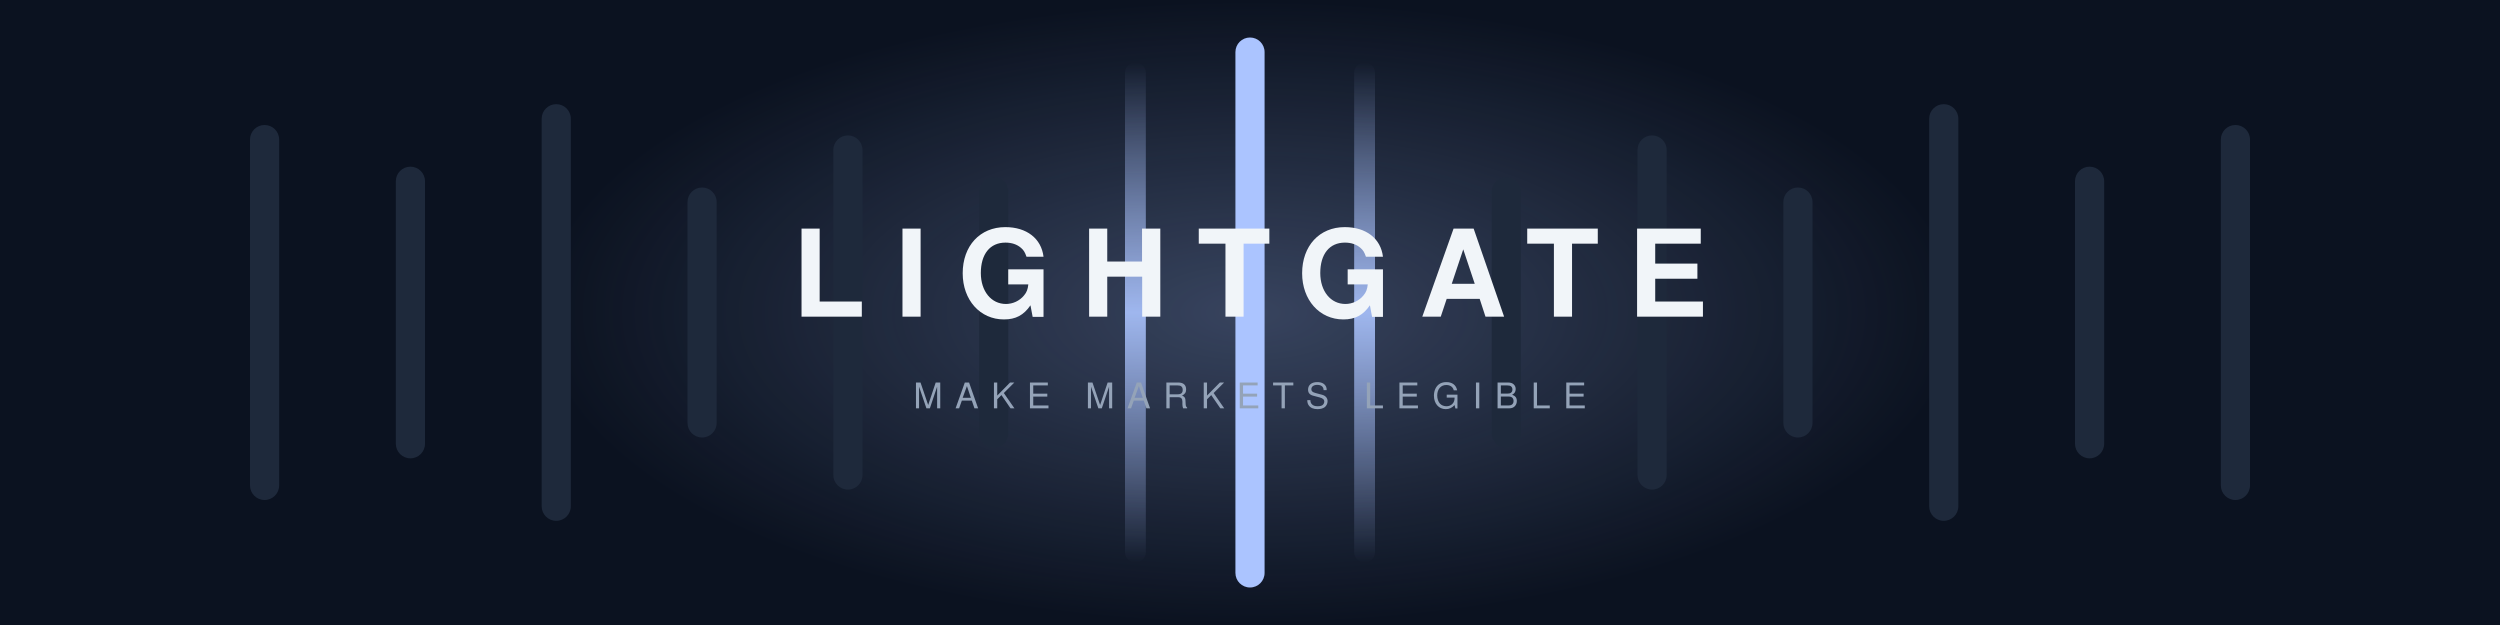
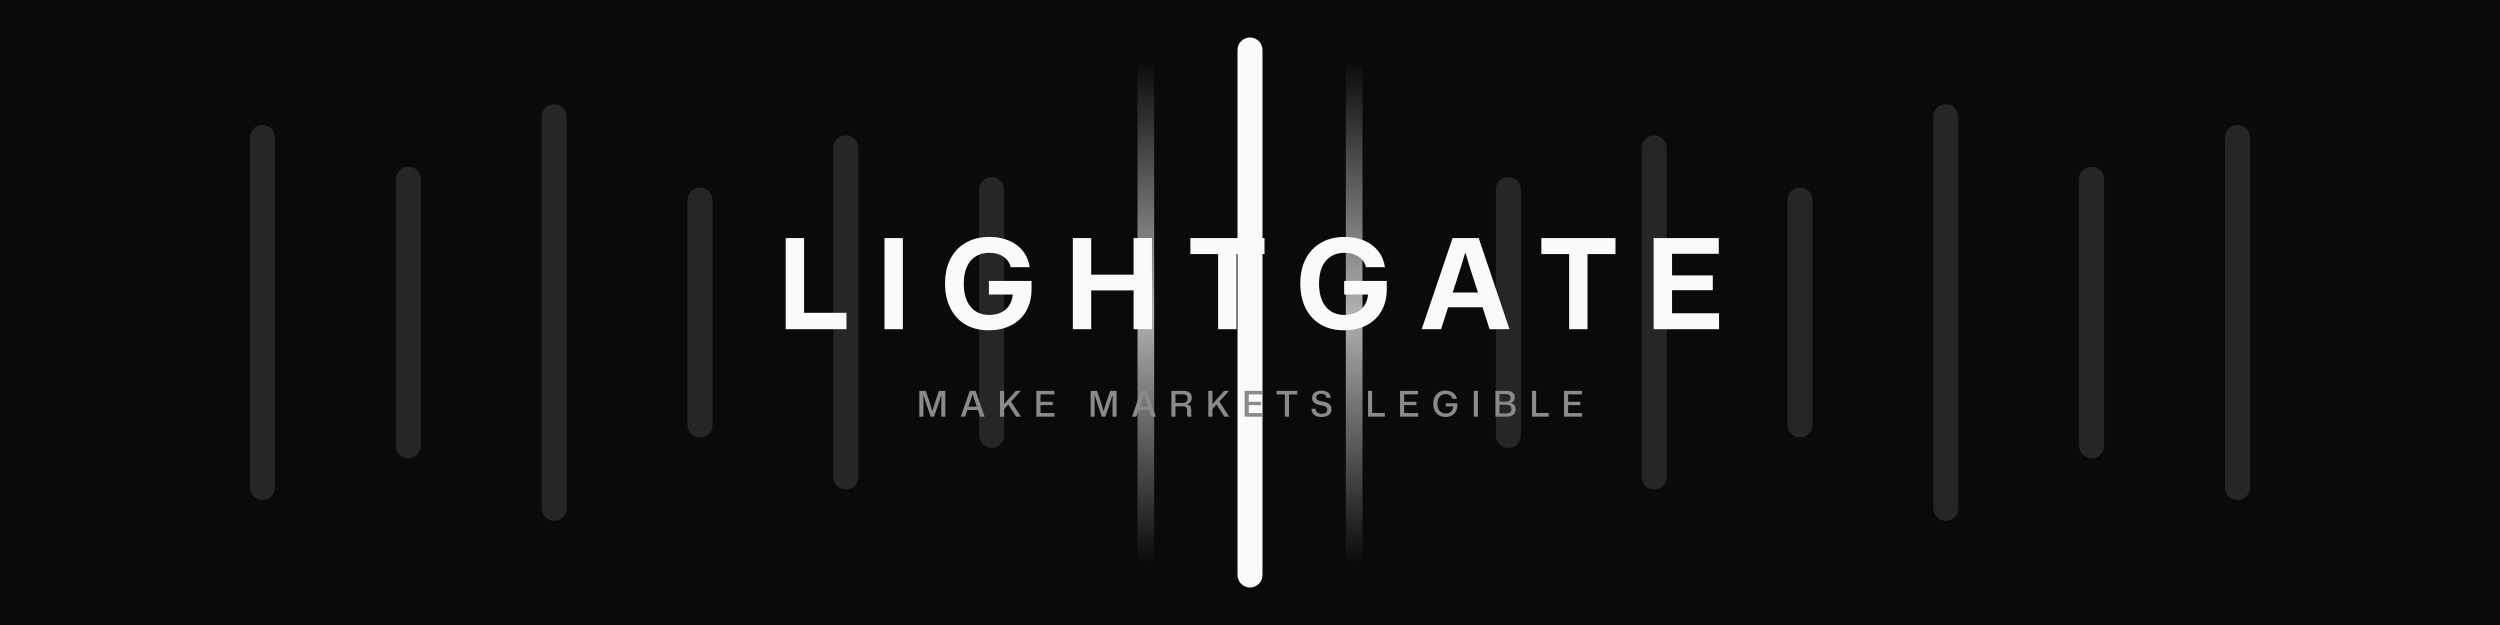
<svg xmlns="http://www.w3.org/2000/svg" width="1200" height="300" viewBox="0 0 1200 300" role="img" aria-label="Lightgate">
  <defs>
    <linearGradient id="glow" x1="0" y1="0" x2="0" y2="1">
-       <stop offset="0" stop-color="#ABC4FF" stop-opacity="0" />
-       <stop offset="0.5" stop-color="#ABC4FF" stop-opacity="0.9" />
-       <stop offset="1" stop-color="#ABC4FF" stop-opacity="0" />
+       <stop offset="0" stop-color="#FAFAFA" stop-opacity="0" />
+       <stop offset="0.5" stop-color="#FAFAFA" stop-opacity="0.7" />
+       <stop offset="1" stop-color="#FAFAFA" stop-opacity="0" />
    </linearGradient>
-     <radialGradient id="halo" cx="0.5" cy="0.5" r="0.5">
-       <stop offset="0" stop-color="#ABC4FF" stop-opacity="0.28" />
-       <stop offset="1" stop-color="#ABC4FF" stop-opacity="0" />
-     </radialGradient>
  </defs>
-   <rect width="1200" height="300" fill="#0B1220" />
-   <g>
-     <ellipse cx="600" cy="150" rx="340" ry="150" fill="url(#halo)" />
-     <g fill="#1E293B">
-       <rect x="120" y="60" width="14" height="180" rx="7" />
-       <rect x="190" y="80" width="14" height="140" rx="7" />
-       <rect x="260" y="50" width="14" height="200" rx="7" />
-       <rect x="330" y="90" width="14" height="120" rx="7" />
-       <rect x="400" y="65" width="14" height="170" rx="7" />
-       <rect x="470" y="85" width="14" height="130" rx="7" />
-       <rect x="716" y="85" width="14" height="130" rx="7" />
-       <rect x="786" y="65" width="14" height="170" rx="7" />
-       <rect x="856" y="90" width="14" height="120" rx="7" />
-       <rect x="926" y="50" width="14" height="200" rx="7" />
-       <rect x="996" y="80" width="14" height="140" rx="7" />
-       <rect x="1066" y="60" width="14" height="180" rx="7" />
-     </g>
-     <rect x="540" y="30" width="10" height="240" rx="5" fill="url(#glow)" />
-     <rect x="650" y="30" width="10" height="240" rx="5" fill="url(#glow)" />
-     <rect x="593" y="18" width="14" height="264" rx="7" fill="#ABC4FF" />
+   <rect width="1200" height="300" fill="#0A0A0A" />
+   <g fill="#262626">
+     <rect x="120" y="60" width="12" height="180" rx="6" />
+     <rect x="190" y="80" width="12" height="140" rx="6" />
+     <rect x="260" y="50" width="12" height="200" rx="6" />
+     <rect x="330" y="90" width="12" height="120" rx="6" />
+     <rect x="400" y="65" width="12" height="170" rx="6" />
+     <rect x="470" y="85" width="12" height="130" rx="6" />
+     <rect x="718" y="85" width="12" height="130" rx="6" />
+     <rect x="788" y="65" width="12" height="170" rx="6" />
+     <rect x="858" y="90" width="12" height="120" rx="6" />
+     <rect x="928" y="50" width="12" height="200" rx="6" />
+     <rect x="998" y="80" width="12" height="140" rx="6" />
+     <rect x="1068" y="60" width="12" height="180" rx="6" />
  </g>
-   <text x="600" y="152" text-anchor="middle" font-family="Helvetica, Arial, sans-serif" font-size="58" font-weight="700" letter-spacing="14" fill="#F1F5F9">LIGHTGATE</text>
-   <text x="600" y="196" text-anchor="middle" font-family="Helvetica, Arial, sans-serif" font-size="17" letter-spacing="6" fill="#94A3B8">MAKE MARKETS LEGIBLE</text>
+   <rect x="546" y="30" width="8" height="240" rx="4" fill="url(#glow)" />
+   <rect x="646" y="30" width="8" height="240" rx="4" fill="url(#glow)" />
+   <rect x="594" y="18" width="12" height="264" rx="6" fill="#FAFAFA" />
+   <path d="M377.14 158L377.14 114.26L385.96 114.26L385.96 150.14L406.30 150.14L406.30 158M424.56 158L424.56 114.26L433.38 114.26L433.38 158M474.56 158.54Q468.14 158.54 463.43 155.78Q458.72 153.02 456.17 147.92Q453.62 142.82 453.62 136.10Q453.62 129.26 456.23 124.22Q458.84 119.18 463.67 116.45Q468.50 113.72 474.86 113.72Q480.20 113.72 484.37 115.52Q488.54 117.32 491.09 120.59Q493.64 123.86 494.24 128.24L485.12 128.24Q484.40 125.06 481.64 123.20Q478.88 121.34 474.86 121.34Q469.16 121.34 465.89 125.21Q462.62 129.08 462.62 136.10Q462.62 143.24 465.86 147.20Q469.10 151.16 474.74 151.16Q479.66 151.16 482.66 148.61Q485.66 146.06 486.14 141.38L474.68 141.38L474.68 134.84L495.14 134.84L495.14 138.80Q495.14 144.80 492.59 149.27Q490.04 153.74 485.36 156.14Q480.68 158.54 474.56 158.54M514.96 158L514.96 114.26L523.78 114.26L523.78 131.84L544.12 131.84L544.12 114.26L552.94 114.26L552.94 158L544.12 158L544.12 139.40L523.78 139.40L523.78 158M584.70 158L584.70 121.94L571.38 121.94L571.38 114.26L606.96 114.26L606.96 121.94L593.52 121.94L593.52 158M645.08 158.54Q638.66 158.54 633.95 155.78Q629.24 153.02 626.69 147.92Q624.14 142.82 624.14 136.10Q624.14 129.26 626.75 124.22Q629.36 119.18 634.19 116.45Q639.02 113.72 645.38 113.72Q650.72 113.72 654.89 115.52Q659.06 117.32 661.61 120.59Q664.16 123.86 664.76 128.24L655.64 128.24Q654.92 125.06 652.16 123.20Q649.40 121.34 645.38 121.34Q639.68 121.34 636.41 125.21Q633.14 129.08 633.14 136.10Q633.14 143.24 636.38 147.20Q639.62 151.16 645.26 151.16Q650.18 151.16 653.18 148.61Q656.18 146.06 656.66 141.38L645.20 141.38L645.20 134.84L665.66 134.84L665.66 138.80Q665.66 144.80 663.11 149.27Q660.56 153.74 655.88 156.14Q651.20 158.54 645.08 158.54M682.42 158L697.24 114.26L709.78 114.26L724.54 158L715 158L711.64 147.50L695.08 147.50L691.72 158L682.42 158M697.30 140.42L709.42 140.42L705.28 127.52L703.54 121.64L703.18 121.64L701.44 127.52M753.18 158L753.18 121.94L739.86 121.94L739.86 114.26L775.44 114.26L775.44 121.94L762 121.94L762 158M793.76 158L793.76 114.26L825.02 114.26L825.02 121.82L802.58 121.82L802.58 132.20L822.14 132.20L822.14 139.28L802.58 139.28L802.58 150.38L825.14 150.38L825.14 158" fill="#FAFAFA" />
+   <path d="M441.29 200L441.29 187.61L444.35 187.61L446.56 194.08L447.49 197.25L447.60 197.25L448.51 194.08L450.71 187.61L453.75 187.61L453.75 200L451.81 200L451.81 194.02L451.86 189.72L451.76 189.72L450.52 193.66L448.36 200L446.69 200L444.55 193.68L443.31 189.73L443.21 189.73L443.24 194.03L443.24 200M461.14 200L465.50 187.61L468.28 187.61L472.64 200L470.49 200L469.41 196.79L464.32 196.79L463.23 200L461.14 200M464.85 195.19L468.88 195.19L467.43 190.92L466.91 189.27L466.82 189.27L466.29 190.92M487.73 200L483.97 194.19L481.98 196.36L481.98 200L480.01 200L480.01 187.61L481.98 187.61L481.98 193.98L487.59 187.61L489.99 187.61L485.33 192.76L490.08 200M497.45 200L497.45 187.61L506.11 187.61L506.11 189.32L499.43 189.32L499.43 192.88L505.31 192.88L505.31 194.47L499.43 194.47L499.43 198.28L506.14 198.28L506.14 200M523.50 200L523.50 187.61L526.56 187.61L528.77 194.08L529.70 197.25L529.80 197.25L530.72 194.08L532.91 187.61L535.96 187.61L535.96 200L534.02 200L534.02 194.02L534.07 189.72L533.97 189.72L532.73 193.66L530.57 200L528.90 200L526.76 193.68L525.52 189.73L525.42 189.73L525.45 194.03L525.45 200M543.35 200L547.70 187.61L550.49 187.61L554.84 200L552.70 200L551.61 196.79L546.53 196.79L545.44 200L543.35 200M547.06 195.19L551.09 195.19L549.64 190.92L549.11 189.27L549.03 189.27L548.50 190.92M562.27 200L562.27 187.61L568.14 187.61Q569.99 187.61 571.03 188.47Q572.06 189.32 572.06 190.96Q572.06 192.11 571.48 192.89Q570.89 193.66 569.78 193.97L569.78 194.07Q570.82 194.25 571.31 194.86Q571.79 195.46 571.79 196.53L571.79 198.59Q571.79 199.05 571.83 199.38Q571.88 199.71 571.99 200L570.01 200Q569.80 199.56 569.80 198.57L569.80 196.89Q569.80 195.94 569.33 195.49Q568.87 195.04 567.69 195.04L564.24 195.04L564.24 200L562.27 200M564.24 193.42L567.71 193.42Q568.90 193.42 569.47 192.86Q570.04 192.30 570.04 191.30Q570.04 190.26 569.43 189.77Q568.82 189.27 567.71 189.27L564.24 189.27M587.70 200L583.94 194.19L581.96 196.36L581.96 200L579.98 200L579.98 187.61L581.96 187.61L581.96 193.98L587.57 187.61L589.96 187.61L585.30 192.76L590.05 200M597.42 200L597.42 187.61L606.08 187.61L606.08 189.32L599.40 189.32L599.40 192.88L605.28 192.88L605.28 194.47L599.40 194.47L599.40 198.28L606.11 198.28L606.11 200M616.74 200L616.74 189.34L612.77 189.34L612.77 187.61L622.72 187.61L622.72 189.34L618.72 189.34L618.72 200M634.36 200.15Q632.03 200.15 630.80 199.10Q629.57 198.04 629.49 196.23L631.51 196.23Q631.68 198.61 634.43 198.61Q635.67 198.61 636.37 198.10Q637.07 197.60 637.07 196.69Q637.07 196.02 636.77 195.63Q636.47 195.24 635.82 194.99Q635.16 194.75 633.96 194.53Q631.80 194.13 630.80 193.35Q629.81 192.57 629.81 191.04Q629.81 189.95 630.35 189.15Q630.90 188.35 631.92 187.91Q632.94 187.47 634.30 187.47Q636.30 187.47 637.47 188.41Q638.63 189.34 638.73 190.97L636.74 190.97Q636.63 189.99 635.97 189.49Q635.32 189 634.21 189Q633.11 189 632.47 189.48Q631.83 189.95 631.83 190.79Q631.83 191.40 632.12 191.75Q632.41 192.09 633.06 192.32Q633.72 192.55 634.99 192.78Q636.34 193.01 637.21 193.40Q638.09 193.78 638.59 194.53Q639.09 195.27 639.09 196.53Q639.09 198.22 637.84 199.18Q636.59 200.15 634.36 200.15M656.65 200L656.65 187.61L658.62 187.61L658.62 198.22L664.71 198.22L664.71 200M672.02 200L672.02 187.61L680.67 187.61L680.67 189.32L673.99 189.32L673.99 192.88L679.87 192.88L679.87 194.47L673.99 194.47L673.99 198.28L680.70 198.28L680.70 200M693.83 200.15Q692.04 200.15 690.71 199.36Q689.39 198.57 688.67 197.14Q687.96 195.70 687.96 193.81Q687.96 191.89 688.70 190.45Q689.44 189.02 690.78 188.24Q692.13 187.47 693.89 187.47Q695.34 187.47 696.49 187.96Q697.63 188.46 698.36 189.37Q699.08 190.28 699.27 191.48L697.21 191.48Q696.97 190.41 696.07 189.80Q695.17 189.19 693.89 189.19Q692.07 189.19 691.03 190.41Q689.98 191.64 689.98 193.79Q689.98 195.99 691.02 197.23Q692.06 198.47 693.86 198.47Q695.47 198.47 696.44 197.59Q697.41 196.72 697.53 195.09L693.94 195.09L693.94 193.57L699.54 193.57L699.54 194.46Q699.54 196.19 698.83 197.48Q698.13 198.78 696.83 199.46Q695.54 200.15 693.83 200.15M707.44 200L707.44 187.61L709.41 187.61L709.41 200M717.81 200L717.81 187.61L723.40 187.61Q725.17 187.61 726.12 188.45Q727.08 189.29 727.08 190.72Q727.08 191.70 726.55 192.43Q726.02 193.15 725.05 193.39L725.05 193.47Q726.24 193.68 726.87 194.47Q727.50 195.27 727.50 196.43Q727.50 198.15 726.39 199.07Q725.27 200 723.25 200L717.81 200M723.05 198.44Q724.25 198.44 724.87 197.87Q725.48 197.30 725.48 196.31Q725.48 195.34 724.88 194.81Q724.29 194.27 723.22 194.27L719.73 194.27L719.73 198.44L723.05 198.44M719.73 192.78L723.08 192.78Q724.03 192.78 724.55 192.29Q725.07 191.81 725.07 190.99Q725.07 190.12 724.49 189.64Q723.91 189.15 722.89 189.15L719.73 189.15M735.35 200L735.35 187.61L737.33 187.61L737.33 198.22L743.41 198.22L743.41 200M750.72 200L750.72 187.61L759.37 187.61L759.37 189.32L752.69 189.32L752.69 192.88L758.58 192.88L758.58 194.47L752.69 194.47L752.69 198.28L759.41 198.28L759.41 200" fill="#8A8A8A" />
</svg>
